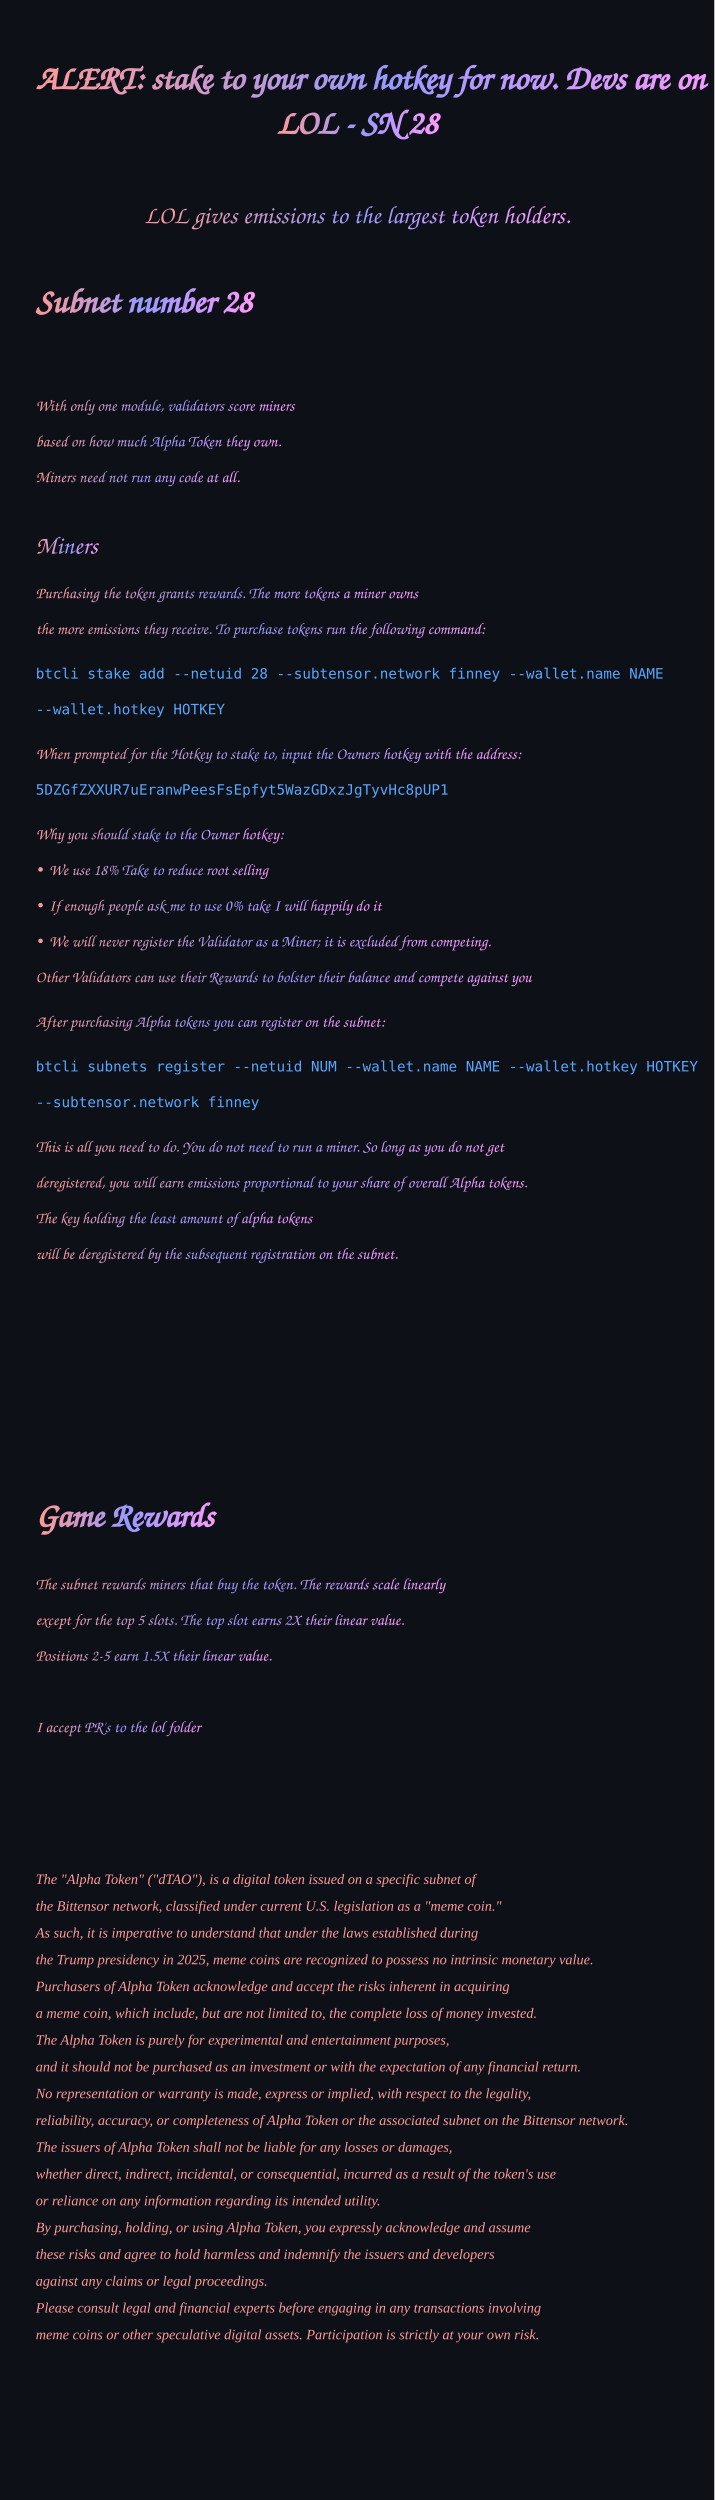
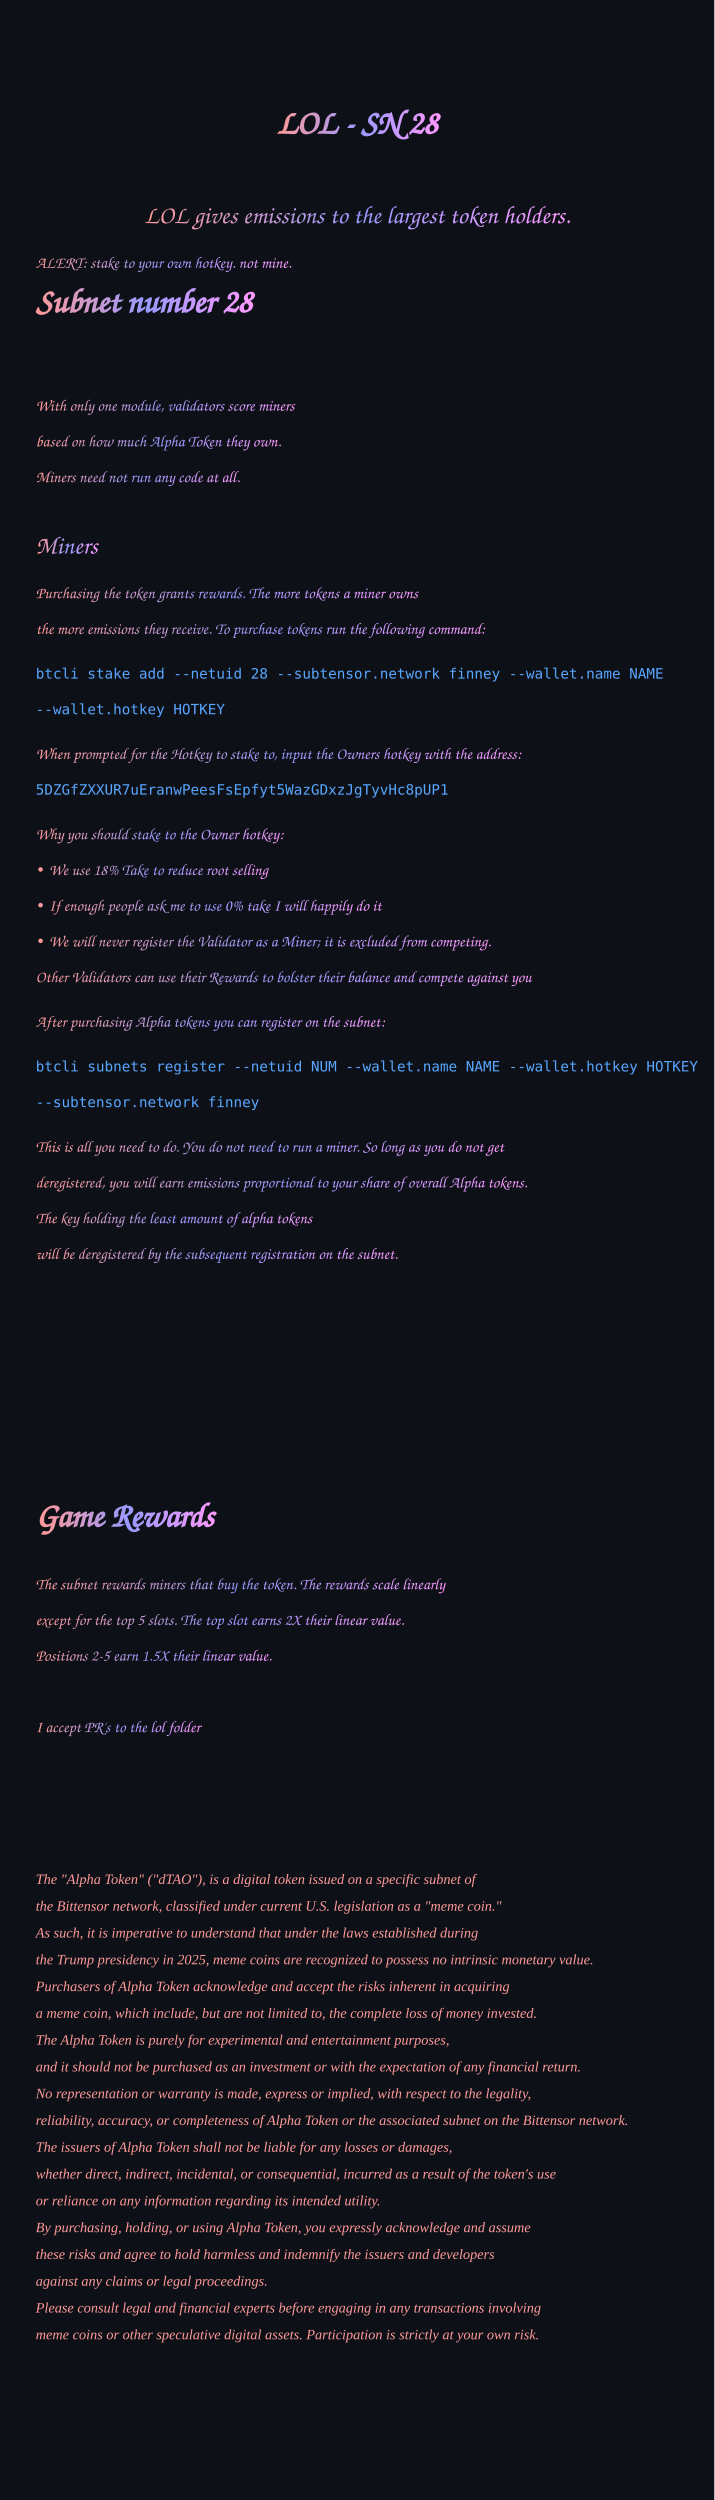
<svg xmlns="http://www.w3.org/2000/svg" viewBox="0 0 800 2800">
  <defs>
    <linearGradient id="rainbow" x1="0" y1="0" x2="100%" y2="0">
      <stop offset="0%" stop-color="#ff9999">
        <animate attributeName="offset" values="0;1;0" dur="15s" repeatCount="indefinite" />
      </stop>
      <stop offset="50%" stop-color="#9999ff">
        <animate attributeName="offset" values="0;1;0" dur="15s" repeatCount="indefinite" />
      </stop>
      <stop offset="100%" stop-color="#ff99ff">
        <animate attributeName="offset" values="0;1;0" dur="15s" repeatCount="indefinite" />
      </stop>
    </linearGradient>
  </defs>
  <style>
    .text { 
      font-family: "Comic Sans MS", cursive;
      fill: url(#rainbow);
    }
    .title { font-size: 38px; font-weight: bold; }
    .subtitle { font-size: 28px; }
    .body { font-size: 18px; }
    .code { font-family: monospace; font-size: 16px; fill: #58a6ff; }
    .disclaimer { font-size: 16px; fill: #ff9999; font-style: italic; }
    @keyframes moveAround {
      0% { transform: translate(0, 0) rotate(0deg); }
      20% { transform: translate(200px, 300px) rotate(10deg); }
      40% { transform: translate(-200px, 600px) rotate(-10deg); }
      60% { transform: translate(100px, 900px) rotate(5deg); }
      80% { transform: translate(-100px, 450px) rotate(-5deg); }
      100% { transform: translate(0, 0) rotate(0deg); }
    }
    .moving-title {
      animation: moveAround 20s ease-in-out infinite;
    }
  </style>
  <rect width="800" height="2800" fill="#0d1117" />
  <g class="moving-title">
    <text x="400" y="150" class="text title" text-anchor="middle">LOL - SN 28</text>
  </g>
-   <text x="40" y="100" class="text title">ALERT: stake to your own hotkey for now. Devs are on it.</text>
  <text x="400" y="250" class="text subtitle" text-anchor="middle">LOL gives emissions to the largest token holders.</text>
+   <text x="40" y="300" class="text body">ALERT: stake to your own hotkey. not mine.</text>
  <text x="40" y="350" class="text title">Subnet number 28</text>
  <text x="40" y="460" class="text body">With only one module, validators score miners</text>
  <text x="40" y="500" class="text body">based on how much Alpha Token they own.</text>
  <text x="40" y="540" class="text body">Miners need not run any code at all.</text>
  <text x="40" y="620" class="text subtitle">Miners</text>
  <text x="40" y="670" class="text body">Purchasing the token grants rewards. The more tokens a miner owns</text>
  <text x="40" y="710" class="text body">the more emissions they receive. To purchase tokens run the following command:</text>
  <text x="40" y="760" class="code">btcli stake add --netuid 28 --subtensor.network finney --wallet.name NAME</text>
  <text x="40" y="800" class="code">--wallet.hotkey HOTKEY</text>
  <text x="40" y="850" class="text body">When prompted for the Hotkey to stake to, input the Owners hotkey with the address:</text>
  <text x="40" y="890" class="code">5DZGfZXXUR7uEranwPeesFsEpfyt5WazGDxzJgTyvHc8pUP1</text>
  <text x="40" y="940" class="text body">Why you should stake to the Owner hotkey:</text>
  <text x="40" y="980" class="text body">• We use 18% Take to reduce root selling</text>
  <text x="40" y="1020" class="text body">• If enough people ask me to use 0% take I will happily do it</text>
  <text x="40" y="1060" class="text body">• We will never register the Validator as a Miner; it is excluded from competing.</text>
  <text x="40" y="1100" class="text body">  Other Validators can use their Rewards to bolster their balance and compete against you</text>
  <text x="40" y="1150" class="text body">After purchasing Alpha tokens you can register on the subnet:</text>
  <text x="40" y="1200" class="code">btcli subnets register --netuid NUM --wallet.name NAME --wallet.hotkey HOTKEY</text>
  <text x="40" y="1240" class="code">--subtensor.network finney</text>
  <text x="40" y="1290" class="text body">This is all you need to do. You do not need to run a miner. So long as you do not get</text>
  <text x="40" y="1330" class="text body">deregistered, you will earn emissions proportional to your share of overall Alpha tokens.</text>
  <text x="40" y="1370" class="text body">The key holding the least amount of alpha tokens</text>
  <text x="40" y="1410" class="text body">will be deregistered by the subsequent registration on the subnet.</text>
  <text x="40" y="1710" class="text title">Game Rewards</text>
  <text x="40" y="1780" class="text body">The subnet rewards miners that buy the token. The rewards scale linearly</text>
  <text x="40" y="1820" class="text body">except for the top 5 slots. The top slot earns 2X their linear value.</text>
  <text x="40" y="1860" class="text body">Positions 2-5 earn 1.5X their linear value.</text>
  <text x="40" y="1940" class="text body">I accept PR's to the lol folder</text>
  <text x="40" y="2110" class="disclaimer">The "Alpha Token" ("dTAO"), is a digital token issued on a specific subnet of</text>
  <text x="40" y="2140" class="disclaimer">the Bittensor network, classified under current U.S. legislation as a "meme coin."</text>
  <text x="40" y="2170" class="disclaimer">As such, it is imperative to understand that under the laws established during</text>
  <text x="40" y="2200" class="disclaimer">the Trump presidency in 2025, meme coins are recognized to possess no intrinsic monetary value.</text>
  <text x="40" y="2230" class="disclaimer">Purchasers of Alpha Token acknowledge and accept the risks inherent in acquiring</text>
  <text x="40" y="2260" class="disclaimer">a meme coin, which include, but are not limited to, the complete loss of money invested.</text>
  <text x="40" y="2290" class="disclaimer">The Alpha Token is purely for experimental and entertainment purposes,</text>
  <text x="40" y="2320" class="disclaimer">and it should not be purchased as an investment or with the expectation of any financial return.</text>
  <text x="40" y="2350" class="disclaimer">No representation or warranty is made, express or implied, with respect to the legality,</text>
  <text x="40" y="2380" class="disclaimer">reliability, accuracy, or completeness of Alpha Token or the associated subnet on the Bittensor network.</text>
  <text x="40" y="2410" class="disclaimer">The issuers of Alpha Token shall not be liable for any losses or damages,</text>
  <text x="40" y="2440" class="disclaimer">whether direct, indirect, incidental, or consequential, incurred as a result of the token's use</text>
  <text x="40" y="2470" class="disclaimer">or reliance on any information regarding its intended utility.</text>
  <text x="40" y="2500" class="disclaimer">By purchasing, holding, or using Alpha Token, you expressly acknowledge and assume</text>
  <text x="40" y="2530" class="disclaimer">these risks and agree to hold harmless and indemnify the issuers and developers</text>
  <text x="40" y="2560" class="disclaimer">against any claims or legal proceedings.</text>
  <text x="40" y="2590" class="disclaimer">Please consult legal and financial experts before engaging in any transactions involving</text>
  <text x="40" y="2620" class="disclaimer">meme coins or other speculative digital assets. Participation is strictly at your own risk.</text>
</svg>
